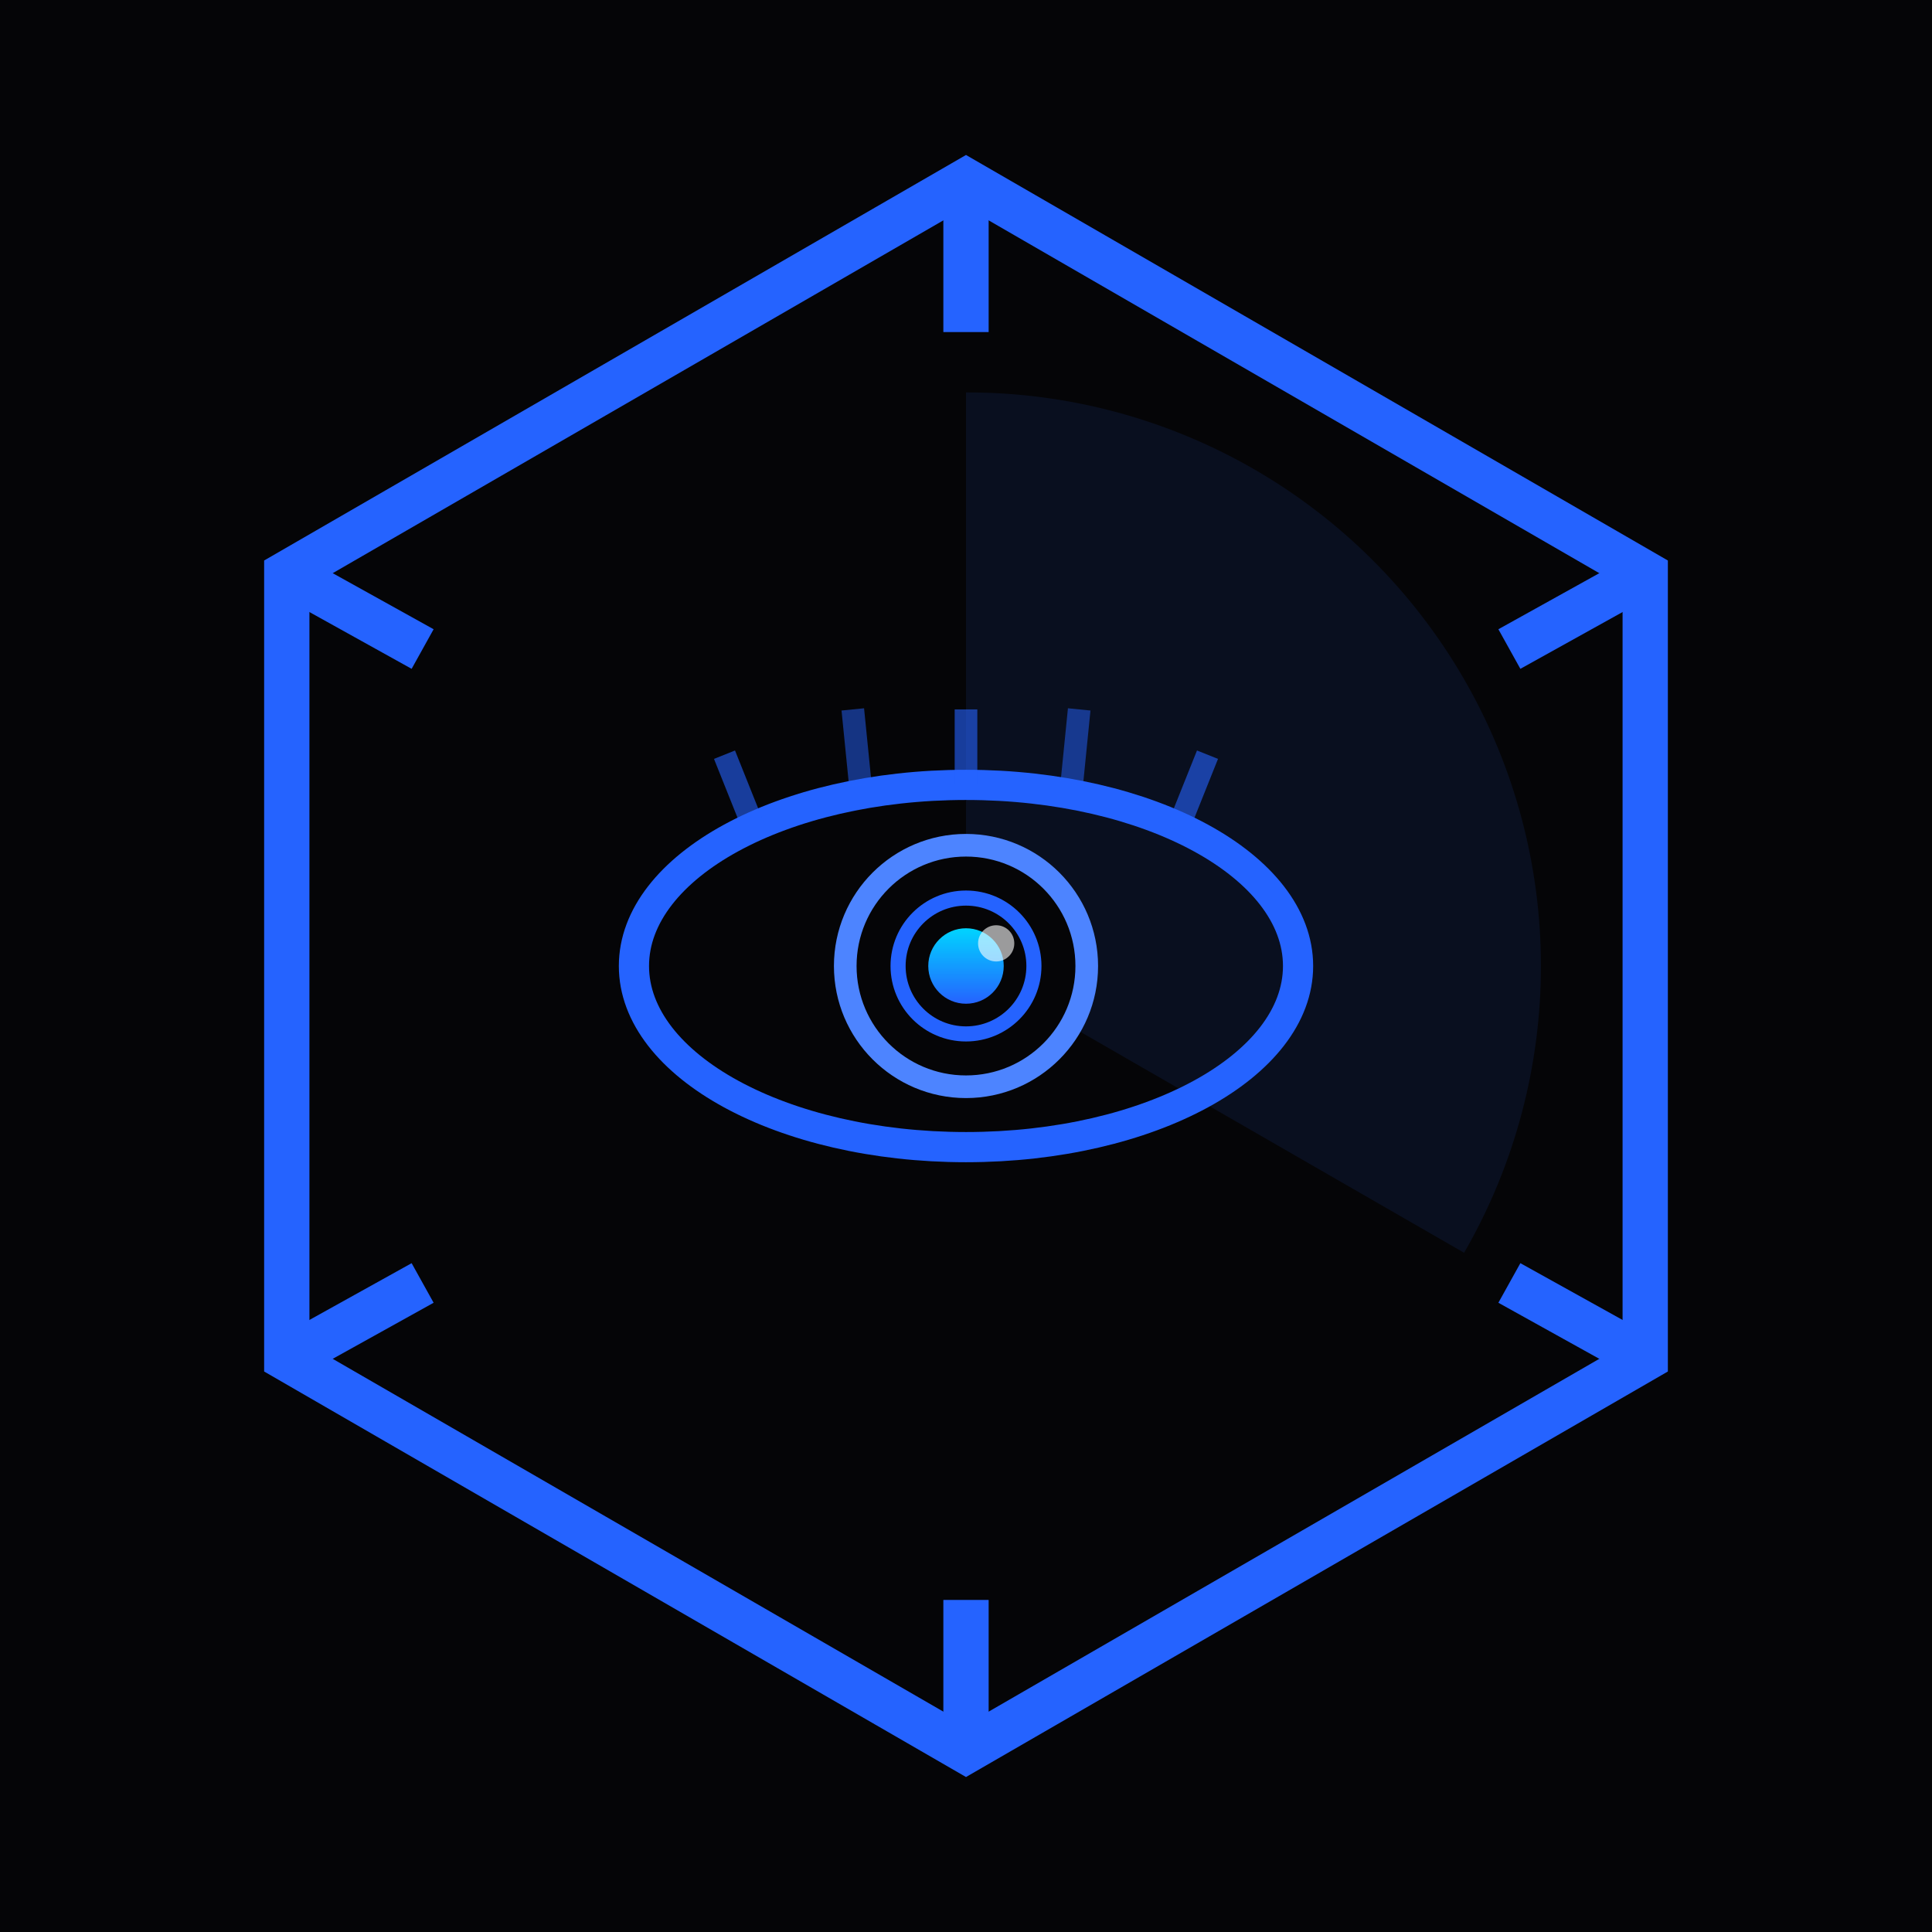
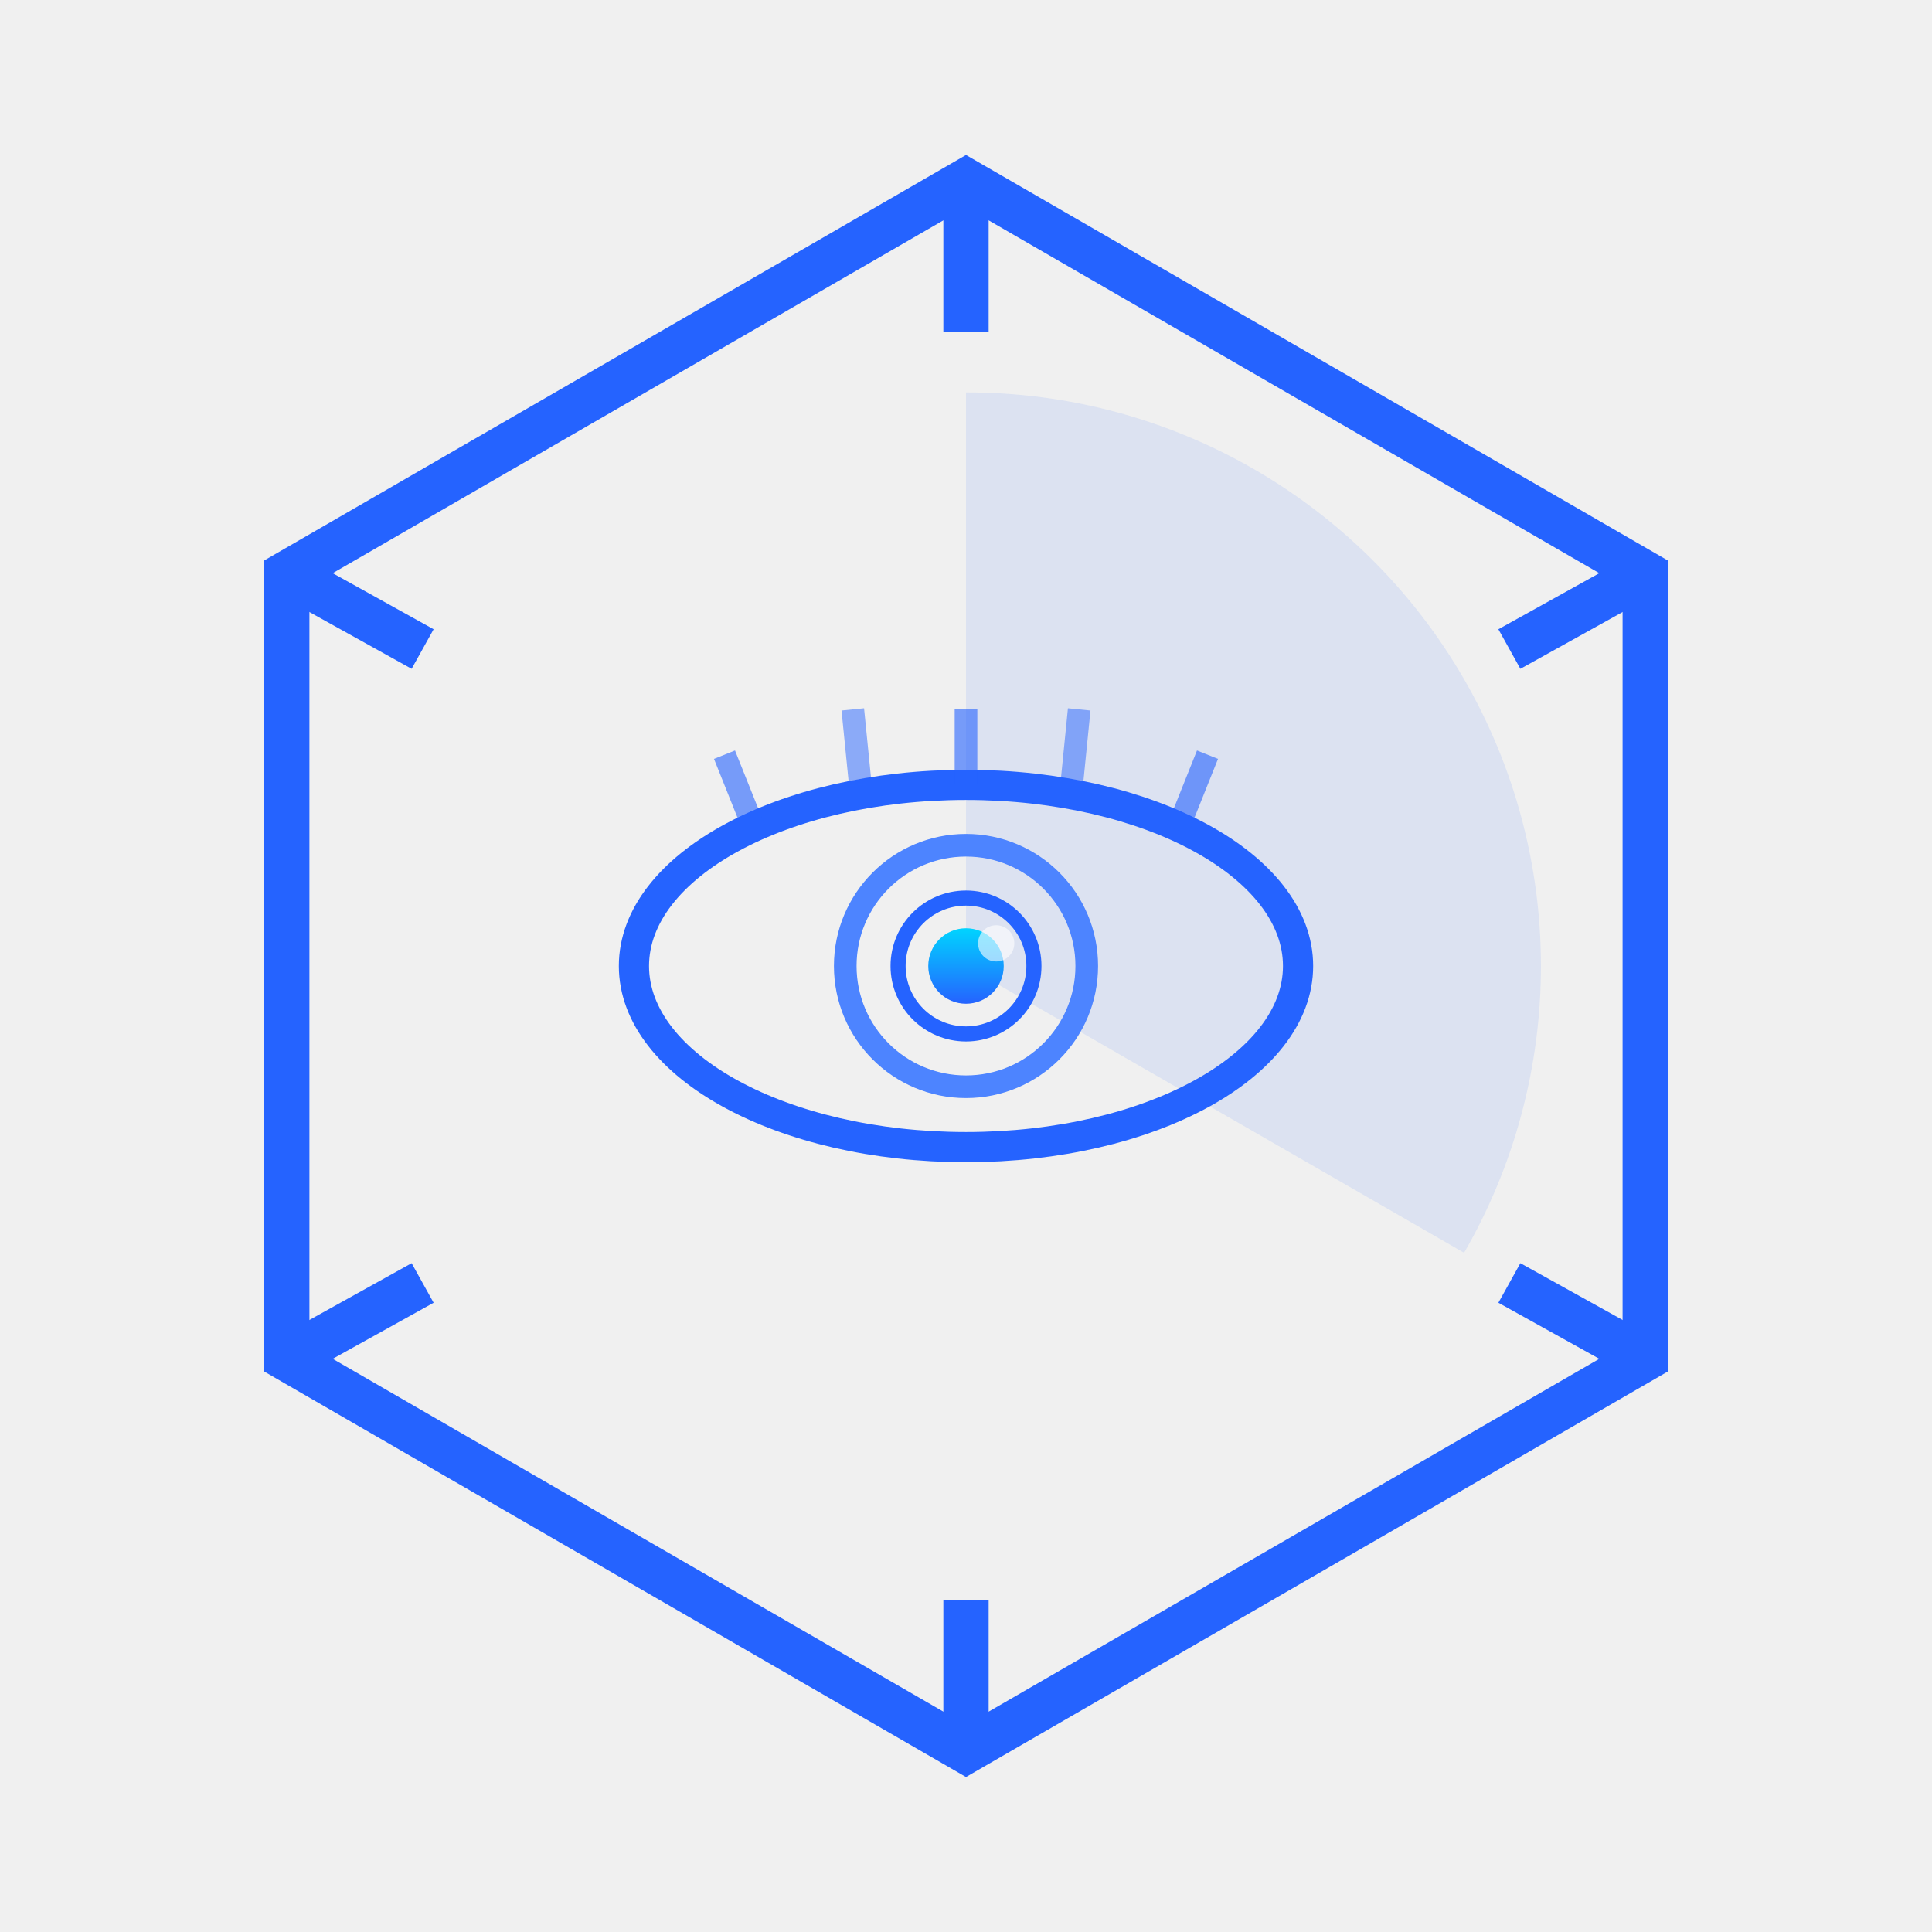
<svg xmlns="http://www.w3.org/2000/svg" width="128" height="128" viewBox="0 0 128 128" fill="none">
-   <rect width="128" height="128" fill="#050507" />
  <defs>
    <linearGradient id="w1" x1="0" y1="0" x2="0" y2="1">
      <stop offset="0%" stop-color="#00d4ff" />
      <stop offset="100%" stop-color="#2563ff" />
    </linearGradient>
  </defs>
  <g transform="translate(64,64)">
    <polygon points="0,-52 45,-26 45,26 0,52 -45,26 -45,-26" fill="none" stroke="#2563ff" stroke-width="3" />
    <line x1="0" y1="-52" x2="0" y2="-42" stroke="#2563ff" stroke-width="3" />
    <line x1="0" y1="42" x2="0" y2="52" stroke="#2563ff" stroke-width="3" />
    <line x1="-45" y1="-26" x2="-36" y2="-21" stroke="#2563ff" stroke-width="3" />
    <line x1="45" y1="-26" x2="36" y2="-21" stroke="#2563ff" stroke-width="3" />
    <line x1="-45" y1="26" x2="-36" y2="21" stroke="#2563ff" stroke-width="3" />
    <line x1="45" y1="26" x2="36" y2="21" stroke="#2563ff" stroke-width="3" />
    <path d="M0 0 L0,-38 A38,38 0 0 1 33,19 Z" fill="#2563ff" opacity="0.1" />
    <ellipse rx="22" ry="12" fill="none" stroke="#2563ff" stroke-width="2" />
    <line x1="-14" y1="-9" x2="-16" y2="-14" stroke="#2563ff" stroke-width="1.5" opacity="0.6" />
    <line x1="-7" y1="-12" x2="-7.5" y2="-17" stroke="#2563ff" stroke-width="1.5" opacity="0.5" />
    <line x1="0" y1="-12" x2="0" y2="-17" stroke="#2563ff" stroke-width="1.5" opacity="0.6" />
    <line x1="7" y1="-12" x2="7.5" y2="-17" stroke="#2563ff" stroke-width="1.5" opacity="0.5" />
    <line x1="14" y1="-9" x2="16" y2="-14" stroke="#2563ff" stroke-width="1.5" opacity="0.6" />
-     <circle r="8" fill="#050507" stroke="#4d84ff" stroke-width="1.5" />
-     <circle r="4.5" fill="#050507" stroke="#2563ff" stroke-width="1" />
+     <circle r="8" fill="transparent" stroke="#4d84ff" stroke-width="1.5" />
+     <circle r="4.5" fill="transparent" stroke="#2563ff" stroke-width="1" />
    <circle r="2.5" fill="url(#w1)" />
    <circle cx="2" cy="-1.5" r="1.2" fill="#fff" opacity="0.6" />
  </g>
</svg>
